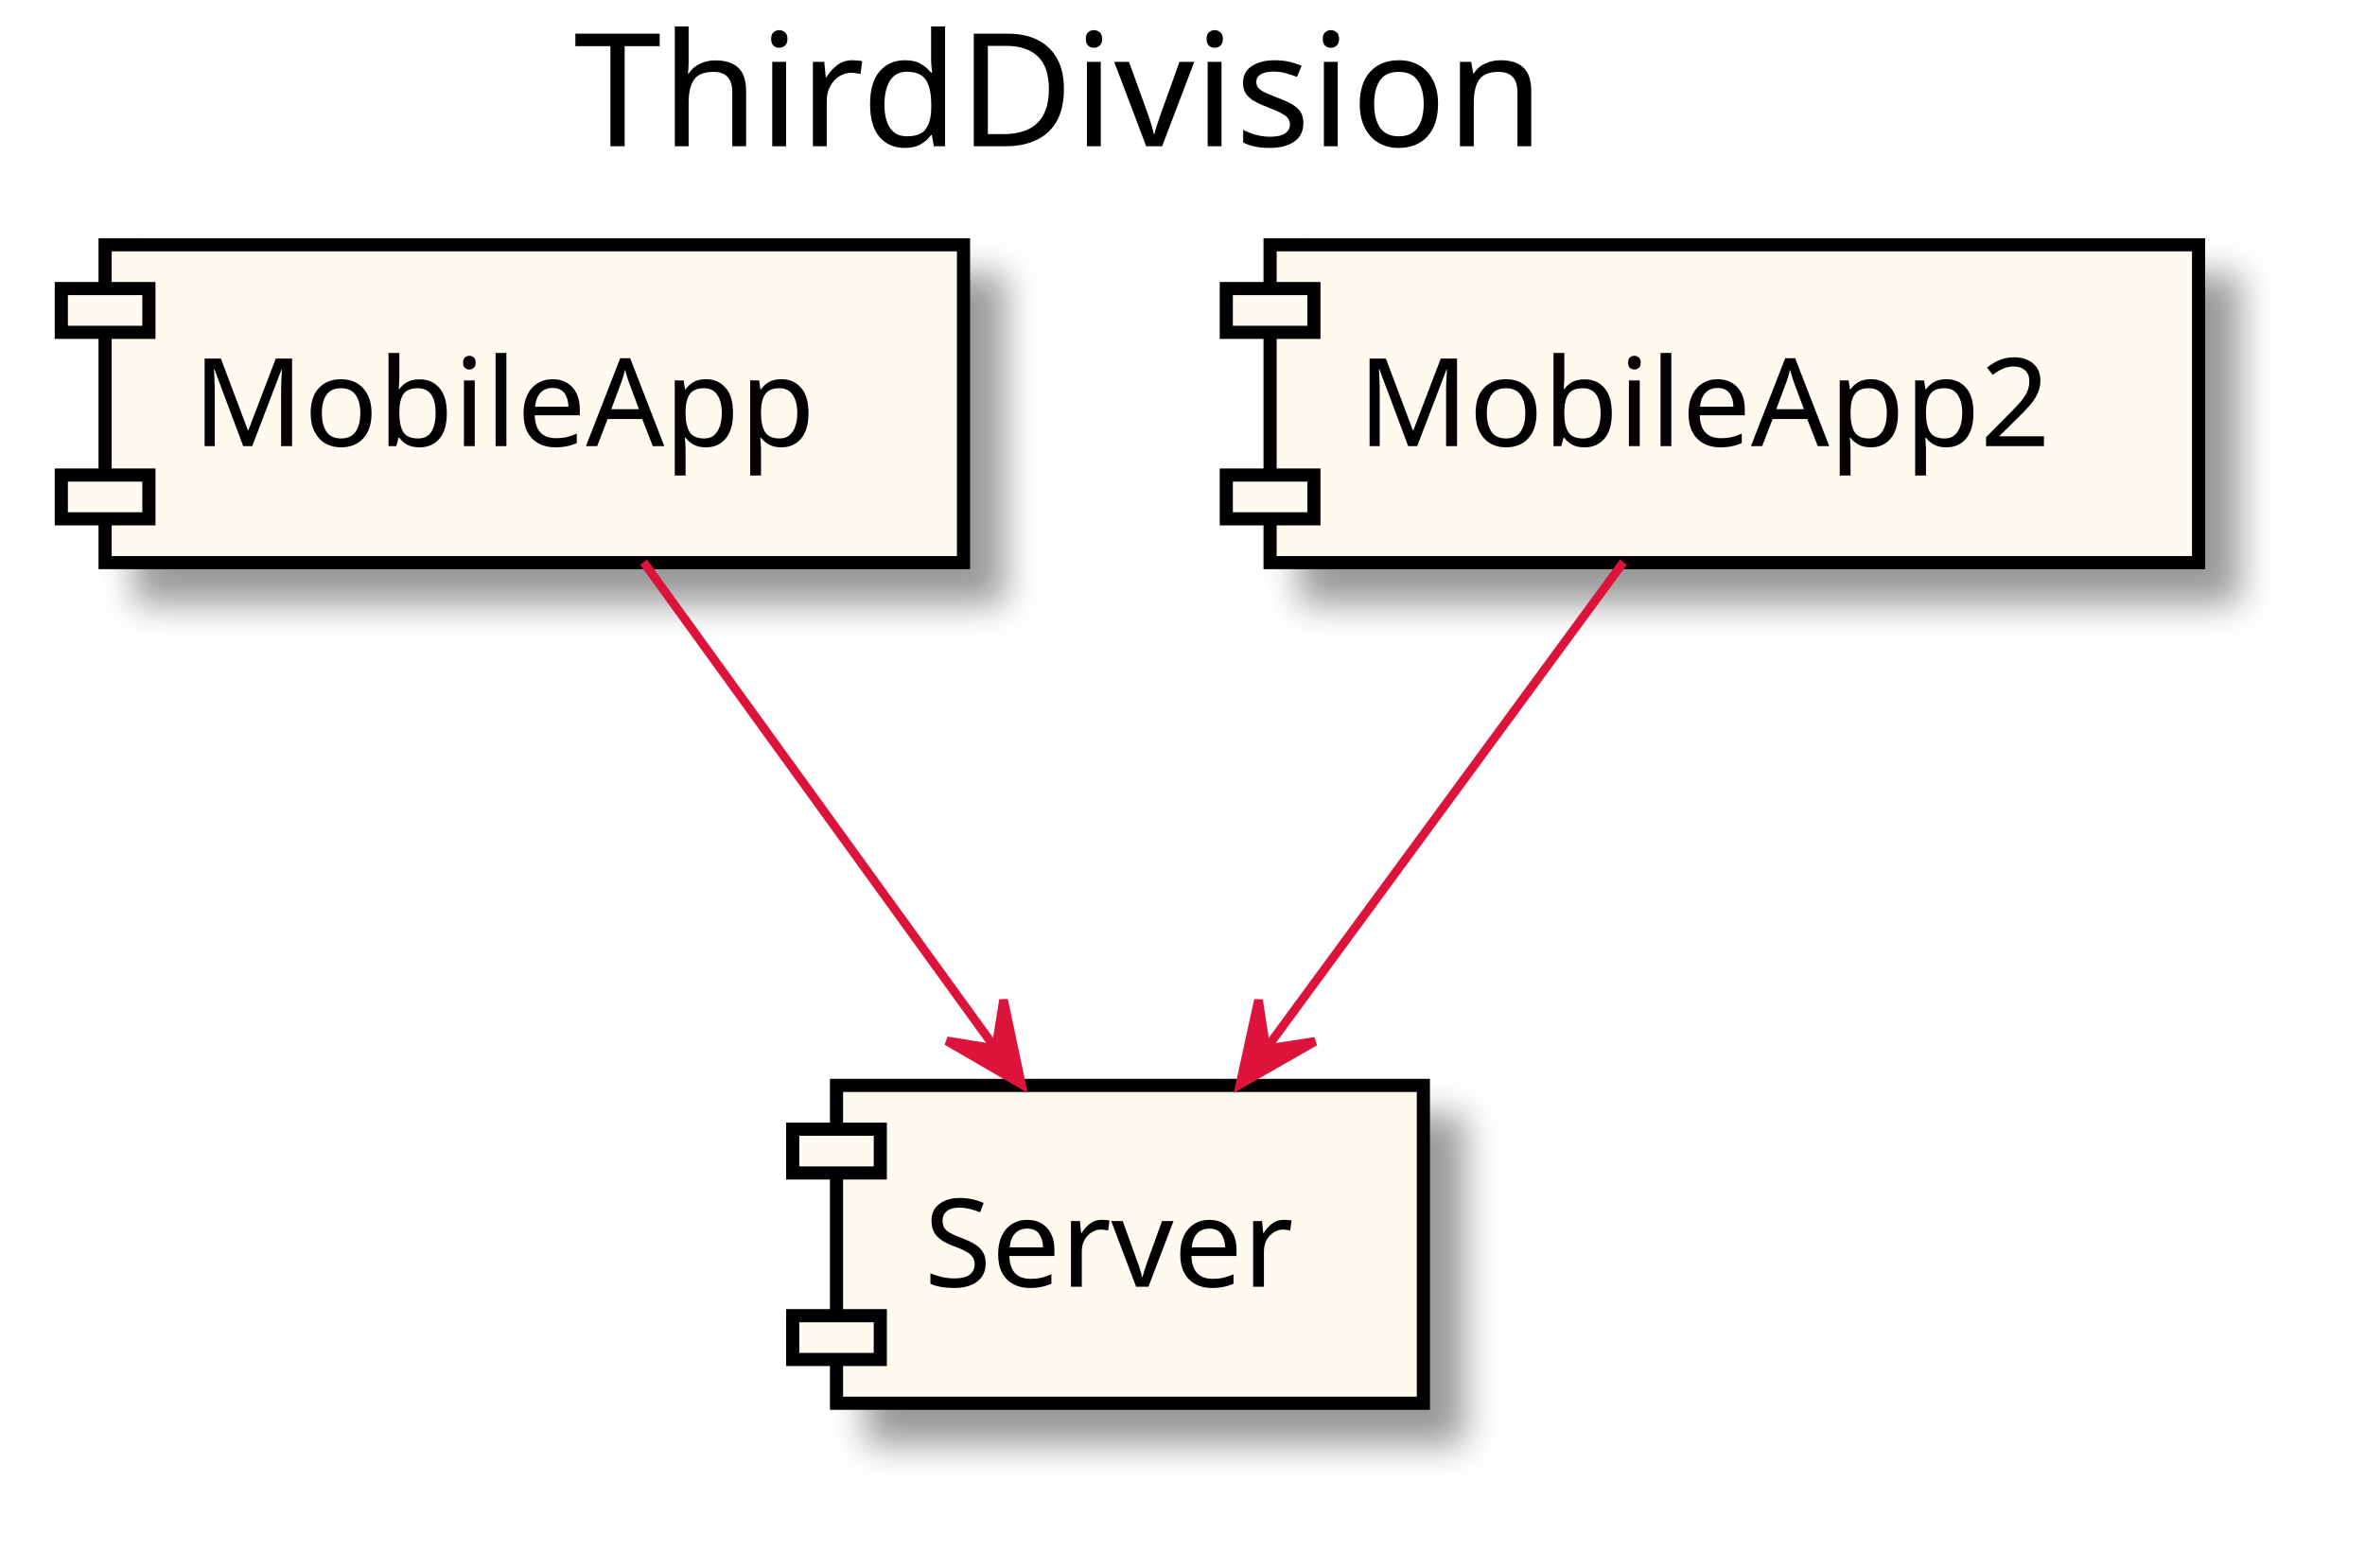
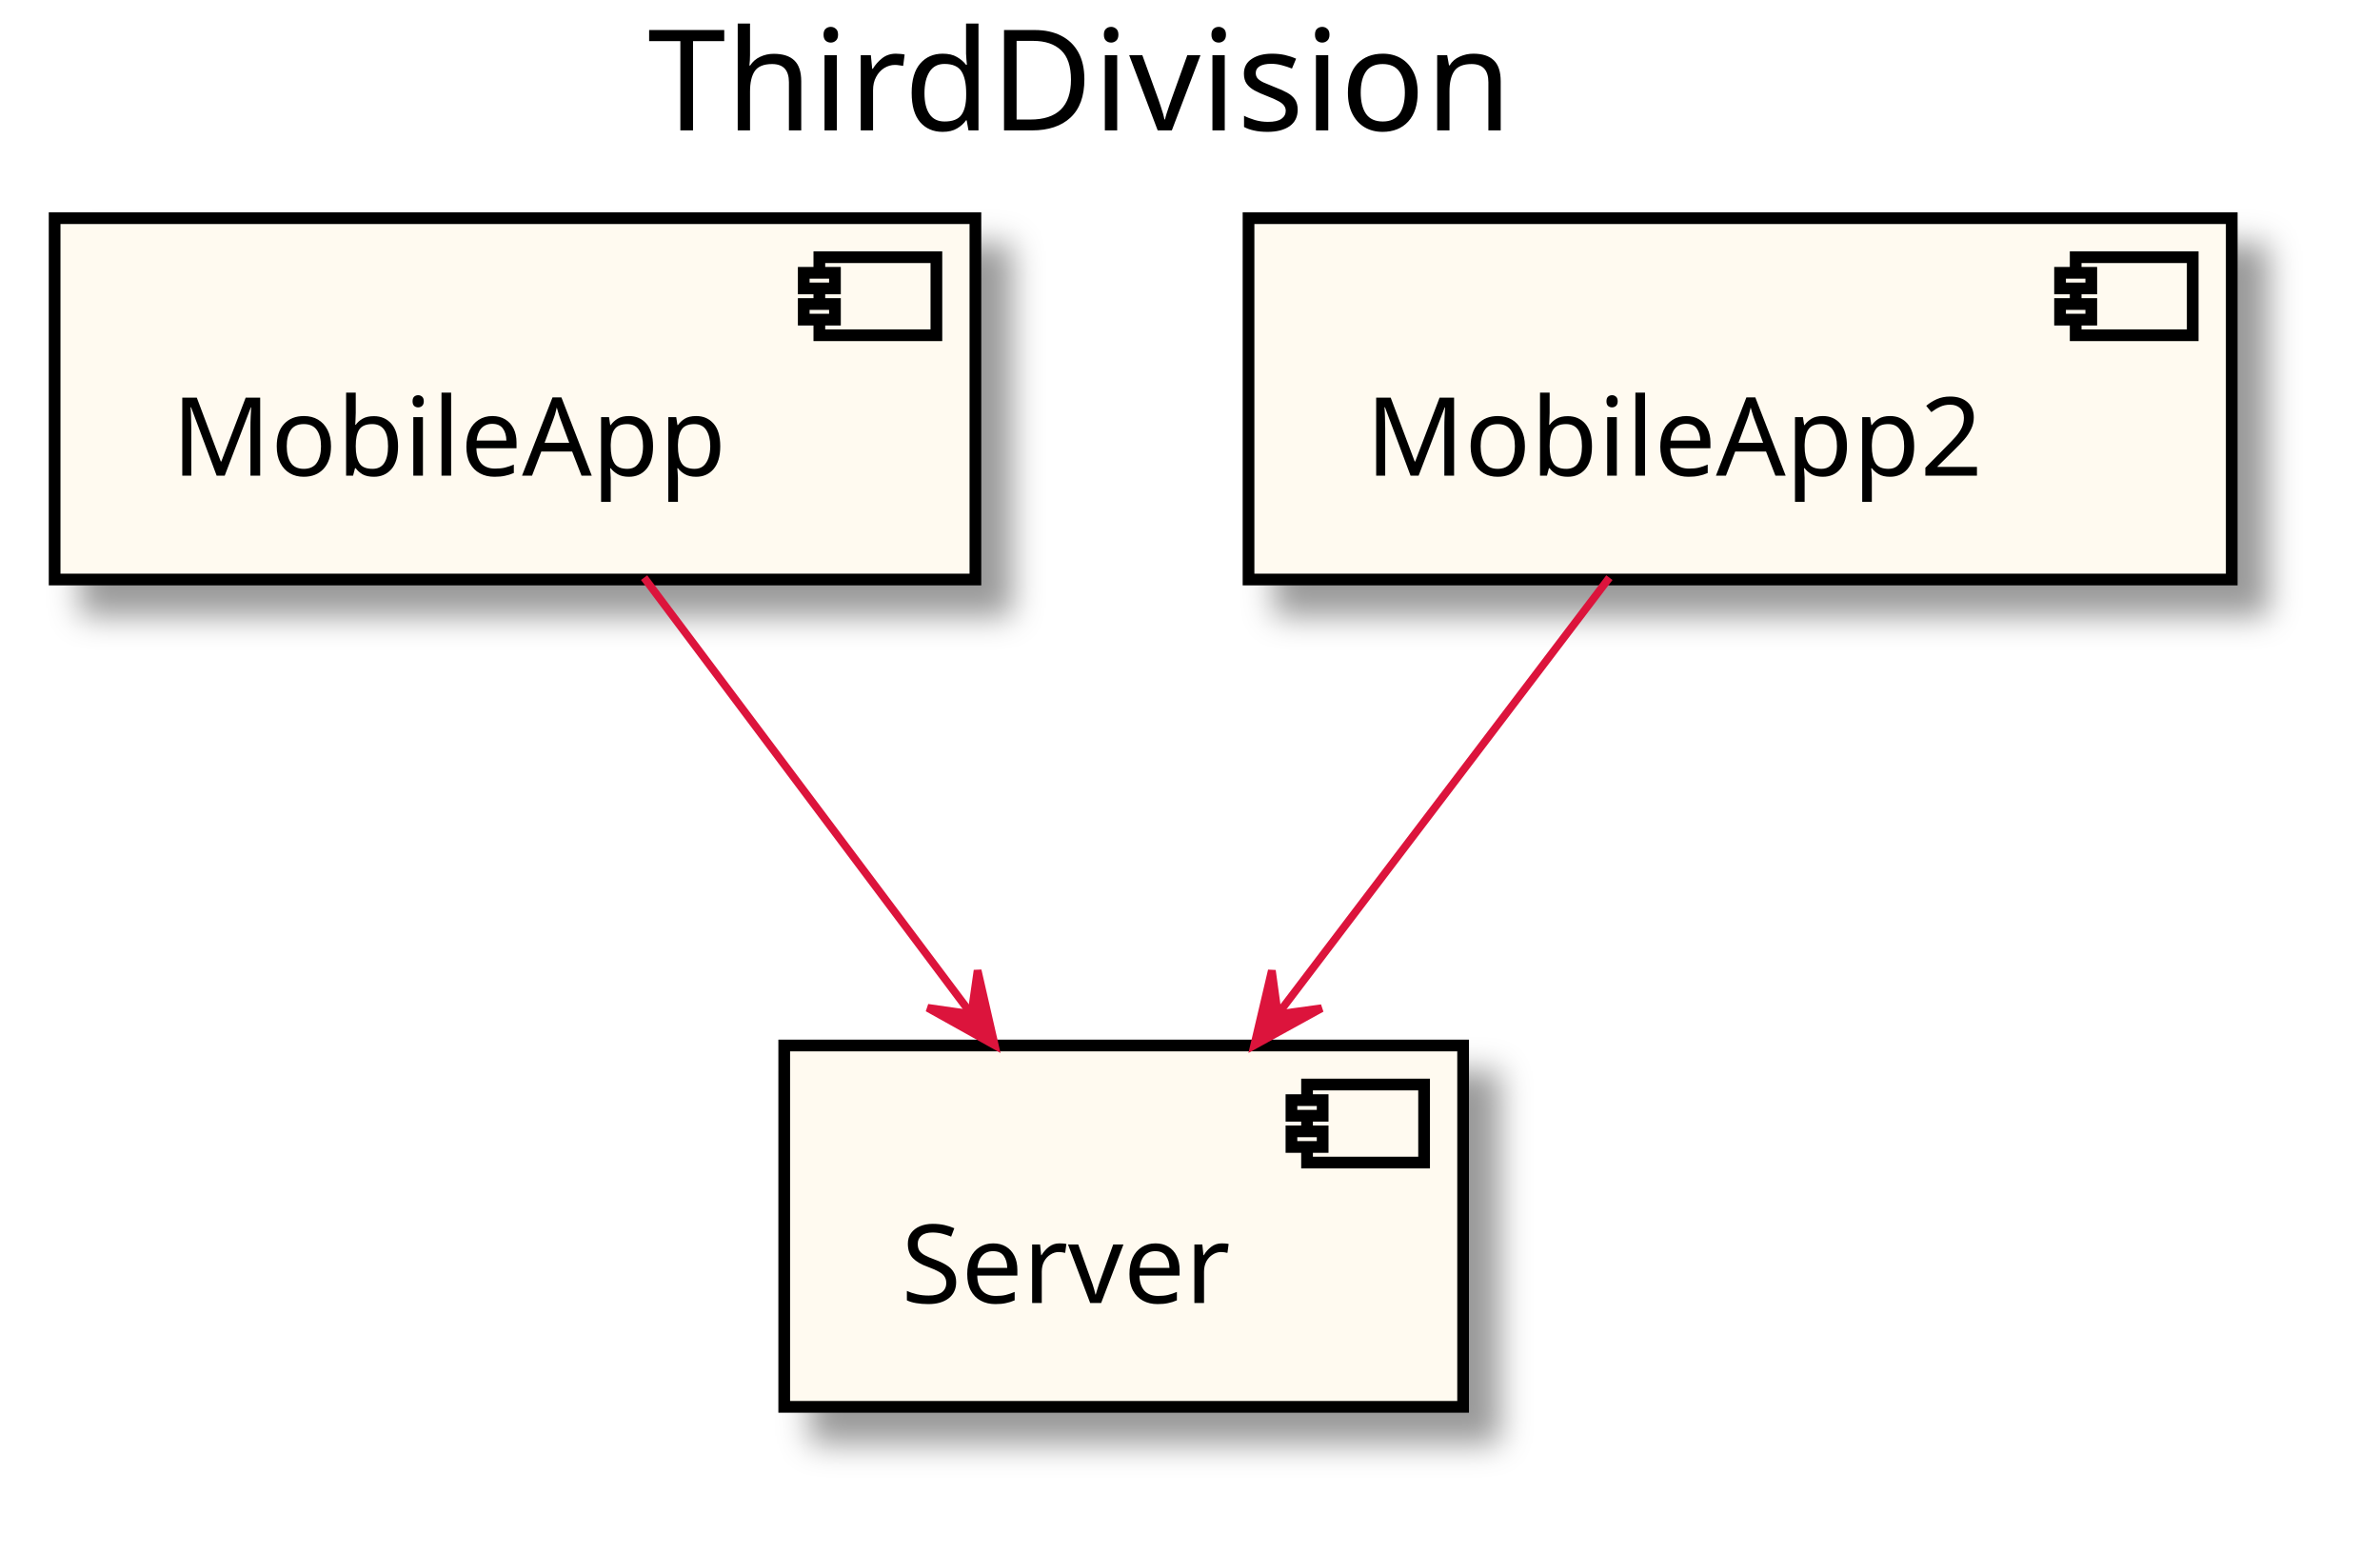
- <svg xmlns="http://www.w3.org/2000/svg" contentScriptType="application/ecmascript" contentStyleType="text/css" height="179px" preserveAspectRatio="none" style="width:270px;height:179px;" version="1.1" viewBox="0 0 270 179" width="270px" zoomAndPan="magnify">
+ <svg xmlns="http://www.w3.org/2000/svg" contentScriptType="application/ecmascript" contentStyleType="text/css" height="199px" preserveAspectRatio="none" style="width:305px;height:199px;" version="1.1" viewBox="0 0 305 199" width="305px" zoomAndPan="magnify">
  <defs>
    <filter height="300%" id="f1m9n6ah2kayw7" width="300%" x="-1" y="-1">
      <feGaussianBlur result="blurOut" stdDeviation="2.0" />
      <feColorMatrix in="blurOut" result="blurOut2" type="matrix" values="0 0 0 0 0 0 0 0 0 0 0 0 0 0 0 0 0 0 .4 0" />
      <feOffset dx="4.0" dy="4.0" in="blurOut2" result="blurOut3" />
      <feBlend in="SourceGraphic" in2="blurOut3" mode="normal" />
    </filter>
  </defs>
  <g>
-     <text fill="#000000" font-family="sans-serif" font-size="18" lengthAdjust="spacingAndGlyphs" textLength="121" x="65.5" y="16.708">ThirdDivision</text>
-     <rect fill="#FFFAF0" filter="url(#f1m9n6ah2kayw7)" height="36.297" style="stroke: #000000; stroke-width: 1.5;" width="98" x="12" y="27.953" />
-     <rect fill="#FFFAF0" height="5" style="stroke: #000000; stroke-width: 1.5;" width="10" x="7" y="32.953" />
-     <rect fill="#FFFAF0" height="5" style="stroke: #000000; stroke-width: 1.5;" width="10" x="7" y="54.25" />
-     <text fill="#000000" font-family="sans-serif" font-size="14" lengthAdjust="spacingAndGlyphs" textLength="78" x="22" y="50.948">MobileApp</text>
-     <rect fill="#FFFAF0" filter="url(#f1m9n6ah2kayw7)" height="36.297" style="stroke: #000000; stroke-width: 1.5;" width="67" x="95.5" y="123.953" />
-     <rect fill="#FFFAF0" height="5" style="stroke: #000000; stroke-width: 1.5;" width="10" x="90.5" y="128.953" />
-     <rect fill="#FFFAF0" height="5" style="stroke: #000000; stroke-width: 1.5;" width="10" x="90.5" y="150.25" />
-     <text fill="#000000" font-family="sans-serif" font-size="14" lengthAdjust="spacingAndGlyphs" textLength="47" x="105.5" y="146.948">Server</text>
-     <rect fill="#FFFAF0" filter="url(#f1m9n6ah2kayw7)" height="36.297" style="stroke: #000000; stroke-width: 1.5;" width="106" x="145" y="27.953" />
-     <rect fill="#FFFAF0" height="5" style="stroke: #000000; stroke-width: 1.5;" width="10" x="140" y="32.953" />
-     <rect fill="#FFFAF0" height="5" style="stroke: #000000; stroke-width: 1.5;" width="10" x="140" y="54.25" />
-     <text fill="#000000" font-family="sans-serif" font-size="14" lengthAdjust="spacingAndGlyphs" textLength="86" x="155" y="50.948">MobileApp2</text>
-     <path d="M73.472,64.194 C84.783,79.83 101.494,102.93 113.627,119.702 " fill="none" id="_0-&gt;_1" style="stroke: #DC143C; stroke-width: 1.0;" />
-     <polygon fill="#DC143C" points="116.607,123.821,114.573,114.185,113.677,119.77,108.091,118.874,116.607,123.821" style="stroke: #DC143C; stroke-width: 1.0;" />
-     <path d="M185.344,64.194 C173.867,79.83 156.911,102.93 144.599,119.702 " fill="none" id="_2-&gt;_1" style="stroke: #DC143C; stroke-width: 1.0;" />
-     <polygon fill="#DC143C" points="141.575,123.821,150.125,118.933,144.533,119.79,143.675,114.199,141.575,123.821" style="stroke: #DC143C; stroke-width: 1.0;" />
+     <text fill="#000000" font-family="sans-serif" font-size="18" lengthAdjust="spacingAndGlyphs" textLength="121" x="83" y="16.708">ThirdDivision</text>
+     <rect fill="#FFFAF0" filter="url(#f1m9n6ah2kayw7)" height="46.297" style="stroke: #000000; stroke-width: 1.5;" width="118" x="7" y="27.953" />
+     <rect fill="#FFFAF0" height="10" style="stroke: #000000; stroke-width: 1.5;" width="15" x="105" y="32.953" />
+     <rect fill="#FFFAF0" height="2" style="stroke: #000000; stroke-width: 1.5;" width="4" x="103" y="34.953" />
+     <rect fill="#FFFAF0" height="2" style="stroke: #000000; stroke-width: 1.5;" width="4" x="103" y="38.953" />
+     <text fill="#000000" font-family="sans-serif" font-size="14" lengthAdjust="spacingAndGlyphs" textLength="78" x="22" y="60.948">MobileApp</text>
+     <rect fill="#FFFAF0" filter="url(#f1m9n6ah2kayw7)" height="46.297" style="stroke: #000000; stroke-width: 1.5;" width="87" x="100.5" y="133.953" />
+     <rect fill="#FFFAF0" height="10" style="stroke: #000000; stroke-width: 1.5;" width="15" x="167.5" y="138.953" />
+     <rect fill="#FFFAF0" height="2" style="stroke: #000000; stroke-width: 1.5;" width="4" x="165.5" y="140.953" />
+     <rect fill="#FFFAF0" height="2" style="stroke: #000000; stroke-width: 1.5;" width="4" x="165.5" y="144.953" />
+     <text fill="#000000" font-family="sans-serif" font-size="14" lengthAdjust="spacingAndGlyphs" textLength="47" x="115.5" y="166.948">Server</text>
+     <rect fill="#FFFAF0" filter="url(#f1m9n6ah2kayw7)" height="46.297" style="stroke: #000000; stroke-width: 1.5;" width="126" x="160" y="27.953" />
+     <rect fill="#FFFAF0" height="10" style="stroke: #000000; stroke-width: 1.5;" width="15" x="266" y="32.953" />
+     <rect fill="#FFFAF0" height="2" style="stroke: #000000; stroke-width: 1.5;" width="4" x="264" y="34.953" />
+     <rect fill="#FFFAF0" height="2" style="stroke: #000000; stroke-width: 1.5;" width="4" x="264" y="38.953" />
+     <text fill="#000000" font-family="sans-serif" font-size="14" lengthAdjust="spacingAndGlyphs" textLength="86" x="175" y="60.948">MobileApp2</text>
+     <path d="M82.542,74.009 C94.745,90.279 111.397,112.483 124.29,129.673 " fill="none" id="_0-&gt;_1" style="stroke: #DC143C; stroke-width: 1.0;" />
+     <polygon fill="#DC143C" points="127.482,133.929,125.282,124.329,124.482,129.929,118.882,129.129,127.482,133.929" style="stroke: #DC143C; stroke-width: 1.0;" />
+     <path d="M206.246,74.009 C193.887,90.279 177.021,112.483 163.963,129.673 " fill="none" id="_2-&gt;_1" style="stroke: #DC143C; stroke-width: 1.0;" />
+     <polygon fill="#DC143C" points="160.73,133.929,169.359,129.182,163.755,129.948,162.989,124.343,160.73,133.929" style="stroke: #DC143C; stroke-width: 1.0;" />
  </g>
</svg>
